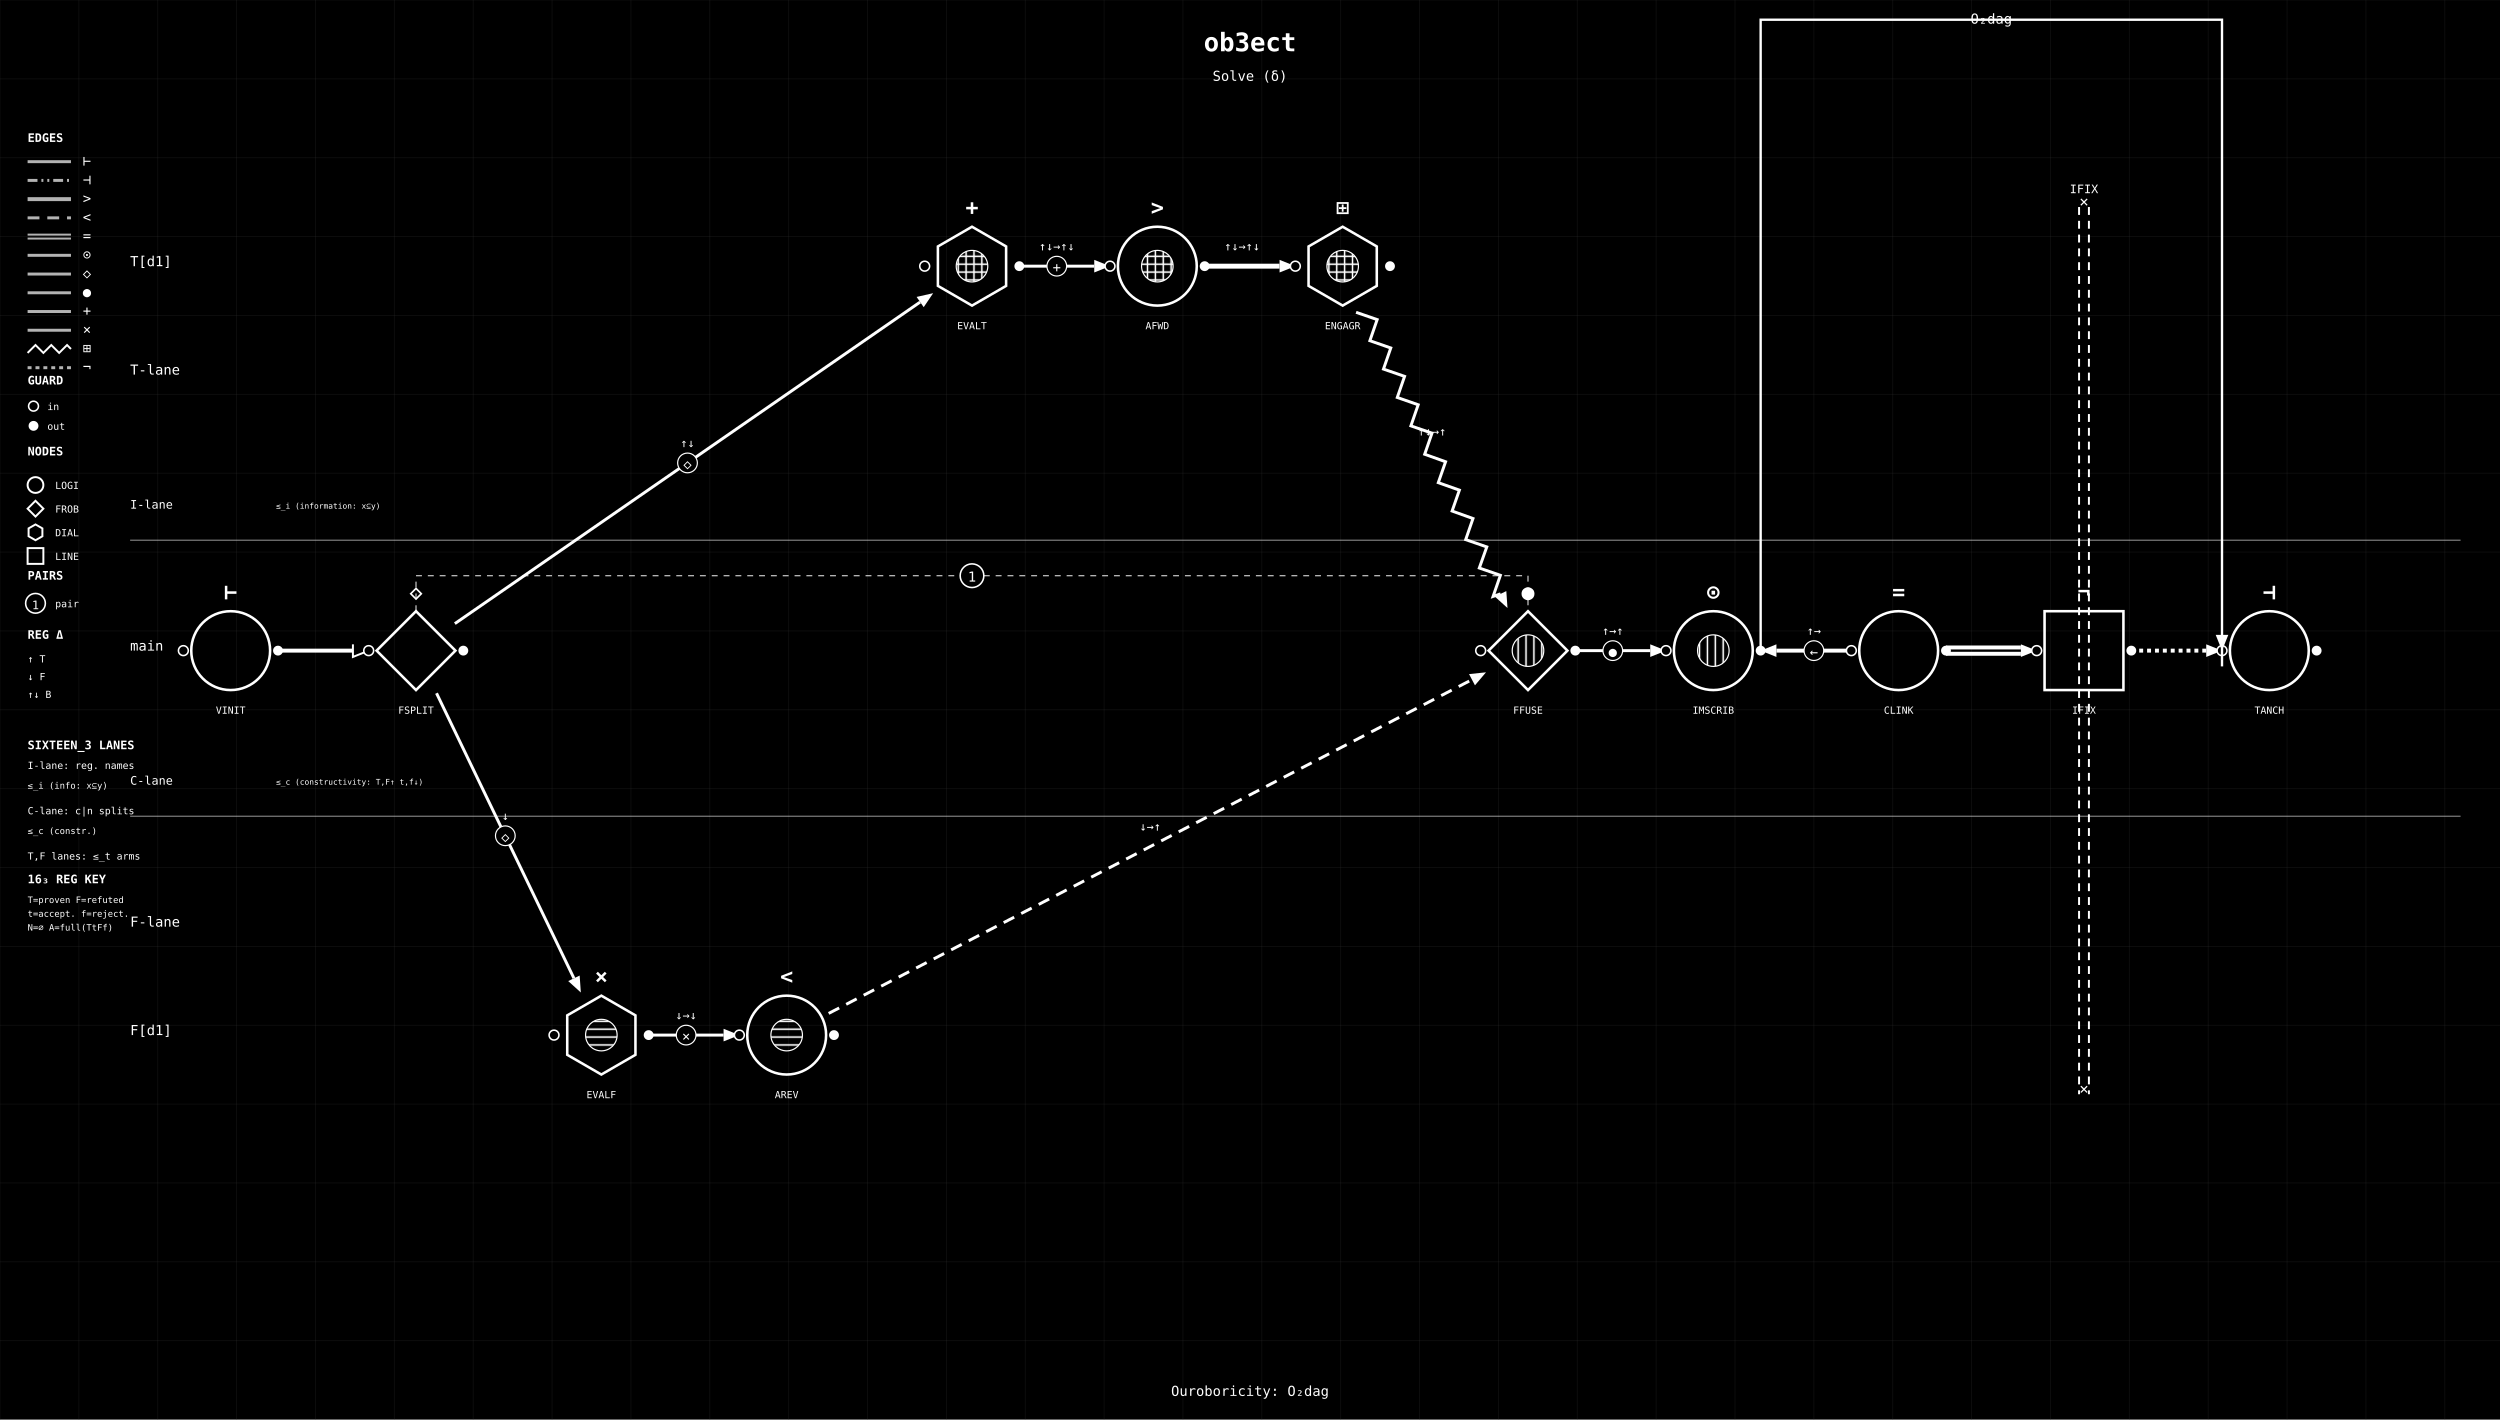
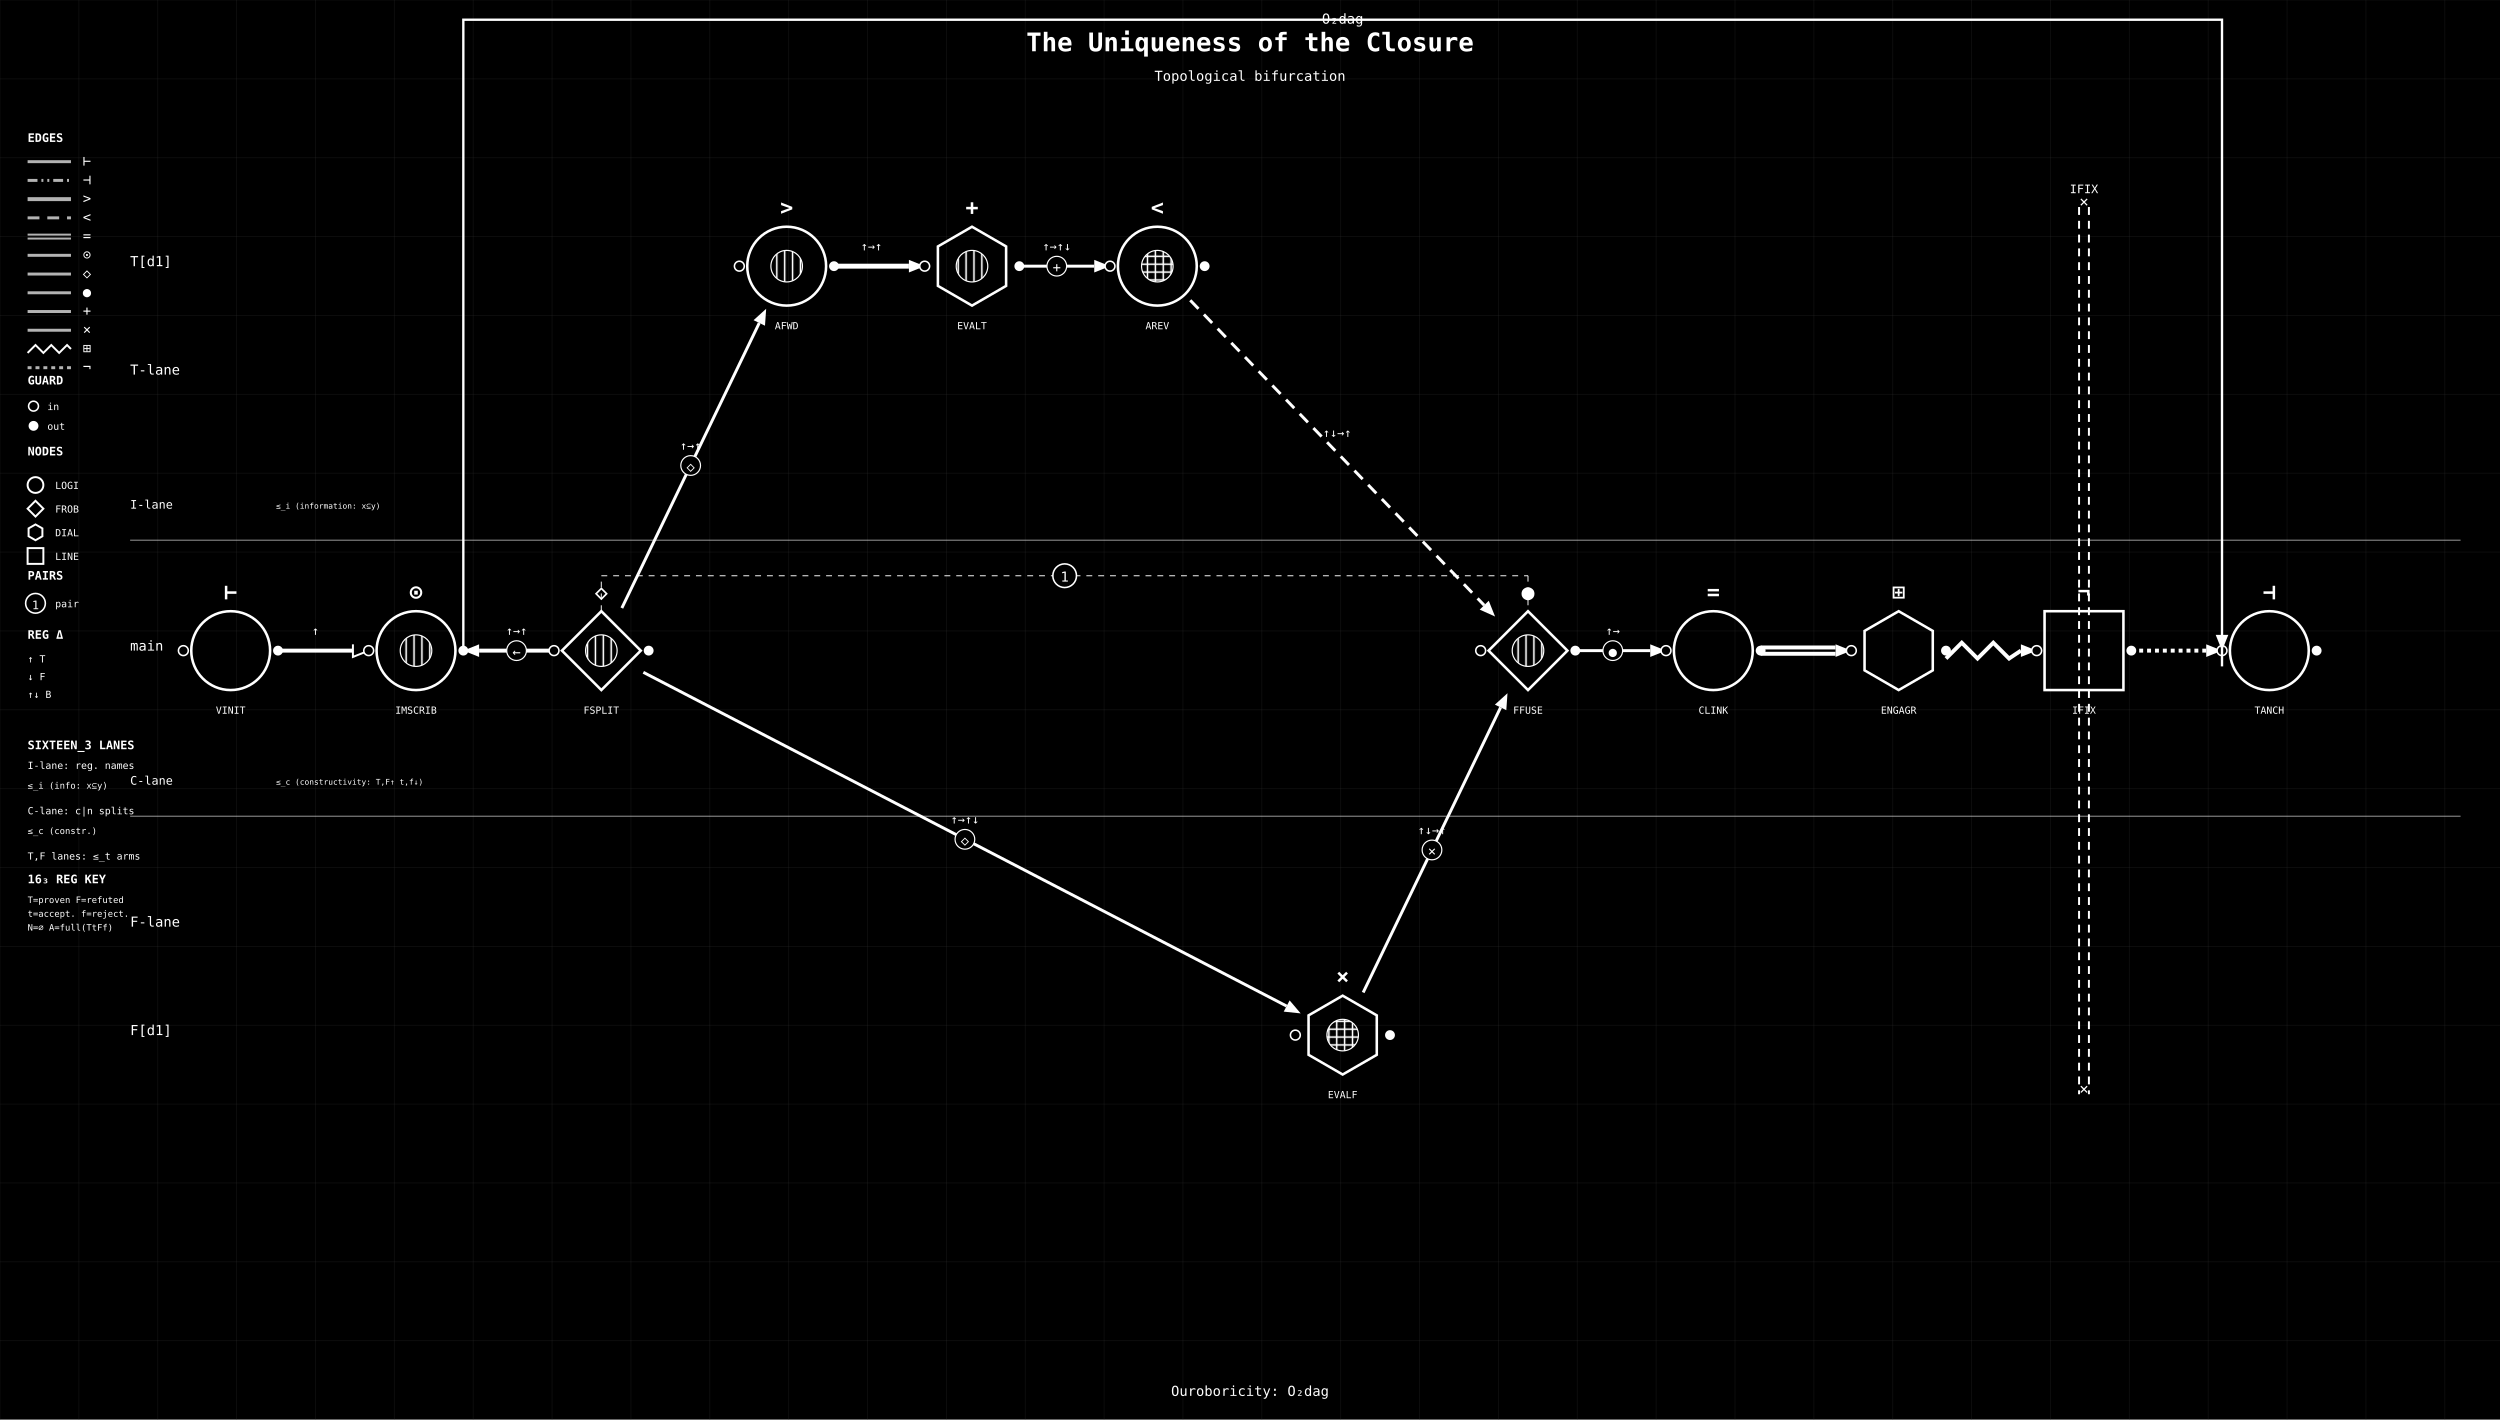
<svg xmlns="http://www.w3.org/2000/svg" viewBox="0 0 1268 720">
  <rect width="1268" height="720" fill="#000000" />
  <defs>
    <pattern id="hatch-T" width="4" height="4" patternUnits="userSpaceOnUse">
      <path d="M2,0 L2,4" stroke="#ffffff" stroke-width="0.8" />
    </pattern>
    <pattern id="hatch-F" width="4" height="4" patternUnits="userSpaceOnUse">
      <path d="M0,2 L4,2" stroke="#ffffff" stroke-width="0.8" />
    </pattern>
    <pattern id="hatch-B" width="4" height="4" patternUnits="userSpaceOnUse">
      <path d="M2,0 L2,4 M0,2 L4,2" stroke="#ffffff" stroke-width="0.8" />
    </pattern>
  </defs>
  <line x1="0.0" y1="0.0" x2="0.0" y2="720.0" stroke="#333333" stroke-width="0.4" opacity="0.3" />
  <line x1="40.0" y1="0.0" x2="40.0" y2="720.0" stroke="#333333" stroke-width="0.4" opacity="0.3" />
  <line x1="80.0" y1="0.0" x2="80.0" y2="720.0" stroke="#333333" stroke-width="0.4" opacity="0.3" />
  <line x1="120.0" y1="0.0" x2="120.0" y2="720.0" stroke="#333333" stroke-width="0.4" opacity="0.3" />
  <line x1="160.0" y1="0.0" x2="160.0" y2="720.0" stroke="#333333" stroke-width="0.4" opacity="0.3" />
  <line x1="200.0" y1="0.0" x2="200.0" y2="720.0" stroke="#333333" stroke-width="0.4" opacity="0.3" />
  <line x1="240.0" y1="0.0" x2="240.0" y2="720.0" stroke="#333333" stroke-width="0.4" opacity="0.3" />
  <line x1="280.0" y1="0.0" x2="280.0" y2="720.0" stroke="#333333" stroke-width="0.4" opacity="0.3" />
  <line x1="320.0" y1="0.0" x2="320.0" y2="720.0" stroke="#333333" stroke-width="0.4" opacity="0.3" />
  <line x1="360.0" y1="0.0" x2="360.0" y2="720.0" stroke="#333333" stroke-width="0.4" opacity="0.3" />
  <line x1="400.0" y1="0.0" x2="400.0" y2="720.0" stroke="#333333" stroke-width="0.4" opacity="0.3" />
  <line x1="440.0" y1="0.0" x2="440.0" y2="720.0" stroke="#333333" stroke-width="0.4" opacity="0.3" />
  <line x1="480.0" y1="0.0" x2="480.0" y2="720.0" stroke="#333333" stroke-width="0.4" opacity="0.3" />
  <line x1="520.0" y1="0.0" x2="520.0" y2="720.0" stroke="#333333" stroke-width="0.4" opacity="0.3" />
  <line x1="560.0" y1="0.0" x2="560.0" y2="720.0" stroke="#333333" stroke-width="0.4" opacity="0.3" />
  <line x1="600.0" y1="0.0" x2="600.0" y2="720.0" stroke="#333333" stroke-width="0.4" opacity="0.3" />
  <line x1="640.0" y1="0.0" x2="640.0" y2="720.0" stroke="#333333" stroke-width="0.4" opacity="0.3" />
  <line x1="680.0" y1="0.0" x2="680.0" y2="720.0" stroke="#333333" stroke-width="0.4" opacity="0.3" />
  <line x1="720.0" y1="0.0" x2="720.0" y2="720.0" stroke="#333333" stroke-width="0.4" opacity="0.3" />
  <line x1="760.0" y1="0.0" x2="760.0" y2="720.0" stroke="#333333" stroke-width="0.4" opacity="0.3" />
  <line x1="800.0" y1="0.0" x2="800.0" y2="720.0" stroke="#333333" stroke-width="0.4" opacity="0.3" />
  <line x1="840.0" y1="0.0" x2="840.0" y2="720.0" stroke="#333333" stroke-width="0.4" opacity="0.3" />
  <line x1="880.0" y1="0.0" x2="880.0" y2="720.0" stroke="#333333" stroke-width="0.4" opacity="0.3" />
  <line x1="920.0" y1="0.0" x2="920.0" y2="720.0" stroke="#333333" stroke-width="0.4" opacity="0.3" />
  <line x1="960.0" y1="0.0" x2="960.0" y2="720.0" stroke="#333333" stroke-width="0.4" opacity="0.3" />
  <line x1="1000.0" y1="0.0" x2="1000.0" y2="720.0" stroke="#333333" stroke-width="0.4" opacity="0.3" />
  <line x1="1040.0" y1="0.0" x2="1040.0" y2="720.0" stroke="#333333" stroke-width="0.4" opacity="0.3" />
  <line x1="1080.0" y1="0.0" x2="1080.0" y2="720.0" stroke="#333333" stroke-width="0.4" opacity="0.3" />
  <line x1="1120.0" y1="0.0" x2="1120.0" y2="720.0" stroke="#333333" stroke-width="0.4" opacity="0.3" />
  <line x1="1160.0" y1="0.0" x2="1160.0" y2="720.0" stroke="#333333" stroke-width="0.4" opacity="0.3" />
  <line x1="1200.0" y1="0.0" x2="1200.0" y2="720.0" stroke="#333333" stroke-width="0.4" opacity="0.3" />
  <line x1="1240.0" y1="0.0" x2="1240.0" y2="720.0" stroke="#333333" stroke-width="0.4" opacity="0.3" />
  <line x1="0.0" y1="0.0" x2="1268.0" y2="0.0" stroke="#333333" stroke-width="0.4" opacity="0.3" />
  <line x1="0.0" y1="40.0" x2="1268.0" y2="40.0" stroke="#333333" stroke-width="0.4" opacity="0.3" />
  <line x1="0.0" y1="80.0" x2="1268.0" y2="80.0" stroke="#333333" stroke-width="0.4" opacity="0.3" />
  <line x1="0.0" y1="120.0" x2="1268.0" y2="120.0" stroke="#333333" stroke-width="0.4" opacity="0.3" />
  <line x1="0.0" y1="160.0" x2="1268.0" y2="160.0" stroke="#333333" stroke-width="0.4" opacity="0.3" />
  <line x1="0.0" y1="200.0" x2="1268.0" y2="200.0" stroke="#333333" stroke-width="0.4" opacity="0.3" />
  <line x1="0.0" y1="240.0" x2="1268.0" y2="240.0" stroke="#333333" stroke-width="0.4" opacity="0.3" />
  <line x1="0.0" y1="280.0" x2="1268.0" y2="280.0" stroke="#333333" stroke-width="0.4" opacity="0.3" />
  <line x1="0.0" y1="320.0" x2="1268.0" y2="320.0" stroke="#333333" stroke-width="0.4" opacity="0.3" />
  <line x1="0.0" y1="360.0" x2="1268.0" y2="360.0" stroke="#333333" stroke-width="0.4" opacity="0.3" />
  <line x1="0.0" y1="400.0" x2="1268.0" y2="400.0" stroke="#333333" stroke-width="0.4" opacity="0.3" />
  <line x1="0.0" y1="440.0" x2="1268.0" y2="440.0" stroke="#333333" stroke-width="0.4" opacity="0.3" />
  <line x1="0.0" y1="480.0" x2="1268.0" y2="480.0" stroke="#333333" stroke-width="0.4" opacity="0.3" />
  <line x1="0.0" y1="520.0" x2="1268.0" y2="520.0" stroke="#333333" stroke-width="0.4" opacity="0.3" />
  <line x1="0.0" y1="560.0" x2="1268.0" y2="560.0" stroke="#333333" stroke-width="0.4" opacity="0.3" />
  <line x1="0.0" y1="600.0" x2="1268.0" y2="600.0" stroke="#333333" stroke-width="0.4" opacity="0.3" />
  <line x1="0.0" y1="640.0" x2="1268.0" y2="640.0" stroke="#333333" stroke-width="0.4" opacity="0.3" />
  <line x1="0.0" y1="680.0" x2="1268.0" y2="680.0" stroke="#333333" stroke-width="0.4" opacity="0.3" />
-   <text x="634.0" y="26.0" fill="#ffffff" font-size="13" text-anchor="middle" font-family="monospace" font-weight="bold">ob3ect</text>
-   <text x="634.0" y="41.0" fill="#ffffff" font-size="7" text-anchor="middle" font-family="monospace">Solve (δ)</text>
+   <text x="634.0" y="26.0" fill="#ffffff" font-size="13" text-anchor="middle" font-family="monospace" font-weight="bold">The Uniqueness of the Closure</text>
+   <text x="634.0" y="41.0" fill="#ffffff" font-size="7" text-anchor="middle" font-family="monospace">Topological bifurcation</text>
  <text x="66.0" y="190.0" fill="#ffffff" font-size="7" text-anchor="start" font-family="monospace">T-lane</text>
  <text x="66.0" y="135.0" fill="#ffffff" font-size="7" text-anchor="start" font-family="monospace">T[d1]</text>
  <text x="66.0" y="470.0" fill="#ffffff" font-size="7" text-anchor="start" font-family="monospace">F-lane</text>
  <text x="66.0" y="525.0" fill="#ffffff" font-size="7" text-anchor="start" font-family="monospace">F[d1]</text>
  <text x="66.0" y="330.0" fill="#ffffff" font-size="7" text-anchor="start" font-family="monospace">main</text>
  <text x="66.0" y="258.0" fill="#ffffff" font-size="6" text-anchor="start" font-family="monospace">I-lane</text>
  <text x="140.0" y="258.0" fill="#ffffff" font-size="4" text-anchor="start" font-family="monospace">≤_i (information: x⊆y)</text>
  <line x1="66.0" y1="274.0" x2="1248.0" y2="274.0" stroke="#ffffff" stroke-width="0.6" opacity="0.5" />
  <text x="66.0" y="398.0" fill="#ffffff" font-size="6" text-anchor="start" font-family="monospace">C-lane</text>
  <text x="140.0" y="398.0" fill="#ffffff" font-size="4" text-anchor="start" font-family="monospace">≤_c (constructivity: T,F↑ t,f↓)</text>
  <line x1="66.0" y1="414.0" x2="1248.0" y2="414.0" stroke="#ffffff" stroke-width="0.6" opacity="0.5" />
  <line x1="1054.5" y1="105.0" x2="1054.5" y2="555.0" stroke="#ffffff" stroke-width="1.0" opacity="1.0" stroke-dasharray="4,3" />
  <line x1="1059.5" y1="105.0" x2="1059.5" y2="555.0" stroke="#ffffff" stroke-width="1.0" opacity="1.0" stroke-dasharray="4,3" />
  <text x="1057.0" y="105.0" fill="#ffffff" font-size="8" text-anchor="middle" font-family="monospace">×</text>
  <text x="1057.0" y="555.0" fill="#ffffff" font-size="8" text-anchor="middle" font-family="monospace">×</text>
  <text x="1057.0" y="98.0" fill="#ffffff" font-size="6" text-anchor="middle" font-family="monospace">IFIX</text>
-   <line x1="211.0" y1="310.0" x2="211.0" y2="292.0" stroke="#ffffff" stroke-width="0.6" opacity="0.8" stroke-dasharray="3,3" />
-   <line x1="211.0" y1="292.0" x2="775.0" y2="292.0" stroke="#ffffff" stroke-width="0.6" opacity="0.8" stroke-dasharray="3,3" />
+   <line x1="305.0" y1="310.0" x2="305.0" y2="292.0" stroke="#ffffff" stroke-width="0.6" opacity="0.8" stroke-dasharray="3,3" />
+   <line x1="305.0" y1="292.0" x2="775.0" y2="292.0" stroke="#ffffff" stroke-width="0.6" opacity="0.8" stroke-dasharray="3,3" />
  <line x1="775.0" y1="292.0" x2="775.0" y2="310.0" stroke="#ffffff" stroke-width="0.6" opacity="0.8" stroke-dasharray="3,3" />
-   <circle cx="493.0" cy="292.0" r="6" fill="#000000" stroke="#ffffff" stroke-width="0.8" />
-   <text x="493.0" y="295.0" fill="#ffffff" font-size="7" text-anchor="middle" font-family="monospace">1</text>
-   <line x1="230.7" y1="316.3" x2="466.7" y2="153.2" stroke="#ffffff" stroke-width="1.5" opacity="1.0" />
-   <polygon points="473.3,148.7 468.5,155.8 464.9,150.6" fill="#ffffff" />
-   <circle cx="348.7" cy="234.8" r="5" fill="#000000" stroke="#ffffff" stroke-width="0.6" />
-   <text x="348.7" y="237.8" fill="#ffffff" font-size="7" text-anchor="middle" font-family="monospace">◇</text>
-   <text x="348.7" y="226.8" fill="#ffffff" font-size="6" text-anchor="middle" font-family="monospace">↑↓</text>
+   <circle cx="540.0" cy="292.0" r="6" fill="#000000" stroke="#ffffff" stroke-width="0.8" />
+   <text x="540.0" y="295.0" fill="#ffffff" font-size="7" text-anchor="middle" font-family="monospace">1</text>
+   <line x1="315.4" y1="308.4" x2="385.1" y2="163.8" stroke="#ffffff" stroke-width="1.5" opacity="1.0" />
+   <polygon points="388.6,156.6 388.0,165.2 382.2,162.4" fill="#ffffff" />
+   <circle cx="350.3" cy="236.1" r="5" fill="#000000" stroke="#ffffff" stroke-width="0.6" />
+   <text x="350.3" y="239.1" fill="#ffffff" font-size="7" text-anchor="middle" font-family="monospace">◇</text>
+   <text x="350.3" y="228.1" fill="#ffffff" font-size="6" text-anchor="middle" font-family="monospace">↑→↑</text>
+   <line x1="423.0" y1="135.0" x2="461.0" y2="135.0" stroke="#ffffff" stroke-width="2.5" opacity="1.0" />
+   <polygon points="469.0,135.0 461.0,138.2 461.0,131.8" fill="#ffffff" />
+   <text x="442.0" y="127.0" fill="#ffffff" font-size="6" text-anchor="middle" font-family="monospace">↑→↑</text>
  <line x1="517.0" y1="135.0" x2="555.0" y2="135.0" stroke="#ffffff" stroke-width="1.5" opacity="1.0" />
  <polygon points="563.0,135.0 555.0,138.2 555.0,131.8" fill="#ffffff" />
  <circle cx="536.0" cy="135.0" r="5" fill="#000000" stroke="#ffffff" stroke-width="0.6" />
  <text x="536.0" y="138.0" fill="#ffffff" font-size="7" text-anchor="middle" font-family="monospace">+</text>
-   <text x="536.0" y="127.0" fill="#ffffff" font-size="6" text-anchor="middle" font-family="monospace">↑↓→↑↓</text>
-   <line x1="611.0" y1="135.0" x2="649.0" y2="135.0" stroke="#ffffff" stroke-width="2.5" opacity="1.0" />
-   <polygon points="657.0,135.0 649.0,138.2 649.0,131.8" fill="#ffffff" />
-   <text x="630.0" y="127.0" fill="#ffffff" font-size="6" text-anchor="middle" font-family="monospace">↑↓→↑↓</text>
-   <polyline points="687.8,158.4 698.5,162.1 694.8,172.8 705.4,176.5 701.7,187.2 712.4,190.9 708.7,201.6 719.3,205.3 715.6,216.0 726.3,219.7 722.6,230.4 733.2,234.2 729.5,244.8 740.2,248.6 736.5,259.2 747.1,263.0 743.4,273.7 754.1,277.4 750.3,288.1 761.0,291.8 757.3,302.5 761.1,301.2" fill="none" stroke="#ffffff" stroke-width="1.5" />
-   <polygon points="764.6,308.4 758.2,302.6 764.0,299.8" fill="#ffffff" />
-   <text x="726.3" y="220.9" fill="#ffffff" font-size="6" text-anchor="middle" font-family="monospace">↑↓→↑</text>
-   <line x1="221.4" y1="351.6" x2="291.1" y2="496.2" stroke="#ffffff" stroke-width="1.5" opacity="1.0" />
-   <polygon points="294.6,503.4 288.2,497.6 294.0,494.8" fill="#ffffff" />
-   <circle cx="256.3" cy="423.9" r="5" fill="#000000" stroke="#ffffff" stroke-width="0.6" />
-   <text x="256.3" y="426.9" fill="#ffffff" font-size="7" text-anchor="middle" font-family="monospace">◇</text>
-   <text x="256.3" y="415.9" fill="#ffffff" font-size="6" text-anchor="middle" font-family="monospace">↓</text>
-   <line x1="329.0" y1="525.0" x2="367.0" y2="525.0" stroke="#ffffff" stroke-width="1.5" opacity="1.0" />
-   <polygon points="375.0,525.0 367.0,528.2 367.0,521.8" fill="#ffffff" />
-   <circle cx="348.0" cy="525.0" r="5" fill="#000000" stroke="#ffffff" stroke-width="0.6" />
-   <text x="348.0" y="528.0" fill="#ffffff" font-size="7" text-anchor="middle" font-family="monospace">×</text>
-   <text x="348.0" y="517.0" fill="#ffffff" font-size="6" text-anchor="middle" font-family="monospace">↓→↓</text>
-   <line x1="420.3" y1="514.0" x2="746.6" y2="344.7" stroke="#ffffff" stroke-width="1.5" opacity="1.0" stroke-dasharray="6,4" />
-   <polygon points="753.7,341.0 748.1,347.6 745.1,341.9" fill="#ffffff" />
-   <text x="583.4" y="421.3" fill="#ffffff" font-size="6" text-anchor="middle" font-family="monospace">↓→↑</text>
+   <text x="536.0" y="127.0" fill="#ffffff" font-size="6" text-anchor="middle" font-family="monospace">↑→↑↓</text>
+   <line x1="603.7" y1="152.3" x2="752.8" y2="307.0" stroke="#ffffff" stroke-width="1.5" opacity="1.0" stroke-dasharray="6,4" />
+   <polygon points="758.3,312.7 750.5,309.2 755.1,304.7" fill="#ffffff" />
+   <text x="678.2" y="221.6" fill="#ffffff" font-size="6" text-anchor="middle" font-family="monospace">↑↓→↑</text>
+   <line x1="326.3" y1="341.0" x2="652.6" y2="510.3" stroke="#ffffff" stroke-width="1.5" opacity="1.0" />
+   <polygon points="659.7,514.0 651.1,513.1 654.1,507.4" fill="#ffffff" />
+   <circle cx="489.4" cy="425.7" r="5" fill="#000000" stroke="#ffffff" stroke-width="0.6" />
+   <text x="489.4" y="428.7" fill="#ffffff" font-size="7" text-anchor="middle" font-family="monospace">◇</text>
+   <text x="489.4" y="417.7" fill="#ffffff" font-size="6" text-anchor="middle" font-family="monospace">↑→↑↓</text>
+   <line x1="691.4" y1="503.4" x2="761.1" y2="358.8" stroke="#ffffff" stroke-width="1.5" opacity="1.0" />
+   <polygon points="764.6,351.6 764.0,360.2 758.2,357.4" fill="#ffffff" />
+   <circle cx="726.3" cy="431.1" r="5" fill="#000000" stroke="#ffffff" stroke-width="0.6" />
+   <text x="726.3" y="434.1" fill="#ffffff" font-size="7" text-anchor="middle" font-family="monospace">×</text>
+   <text x="726.3" y="423.1" fill="#ffffff" font-size="6" text-anchor="middle" font-family="monospace">↑↓→↑</text>
  <line x1="141.0" y1="330.0" x2="179.0" y2="330.0" stroke="#ffffff" stroke-width="2.0" opacity="1.0" />
  <polyline points="187.0,330.0 179.0,333.2 179.0,326.8" fill="none" stroke="#ffffff" stroke-width="1.0" />
-   <line x1="901.0" y1="330.0" x2="939.0" y2="330.0" stroke="#ffffff" stroke-width="2.0" opacity="1.0" />
-   <polygon points="893.0,330.0 901.0,326.8 901.0,333.2" fill="#ffffff" />
-   <circle cx="920.0" cy="330.0" r="5" fill="#000000" stroke="#ffffff" stroke-width="0.6" />
-   <text x="920.0" y="333.0" fill="#ffffff" font-size="7" text-anchor="middle" font-family="monospace">←</text>
-   <text x="920.0" y="322.0" fill="#ffffff" font-size="6" text-anchor="middle" font-family="monospace">↑→</text>
-   <line x1="987.0" y1="328.4" x2="1025.0" y2="328.4" stroke="#ffffff" stroke-width="2.0" opacity="1.0" />
-   <line x1="987.0" y1="331.6" x2="1025.0" y2="331.6" stroke="#ffffff" stroke-width="2.0" opacity="1.0" />
+   <text x="160.0" y="322.0" fill="#ffffff" font-size="6" text-anchor="middle" font-family="monospace">↑</text>
+   <line x1="243.0" y1="330.0" x2="281.0" y2="330.0" stroke="#ffffff" stroke-width="2.0" opacity="1.0" />
+   <polygon points="235.0,330.0 243.0,326.8 243.0,333.2" fill="#ffffff" />
+   <circle cx="262.0" cy="330.0" r="5" fill="#000000" stroke="#ffffff" stroke-width="0.6" />
+   <text x="262.0" y="333.0" fill="#ffffff" font-size="7" text-anchor="middle" font-family="monospace">←</text>
+   <text x="262.0" y="322.0" fill="#ffffff" font-size="6" text-anchor="middle" font-family="monospace">↑→↑</text>
+   <line x1="893.0" y1="328.4" x2="931.0" y2="328.4" stroke="#ffffff" stroke-width="2.0" opacity="1.0" />
+   <line x1="893.0" y1="331.6" x2="931.0" y2="331.6" stroke="#ffffff" stroke-width="2.0" opacity="1.0" />
+   <polygon points="939.0,330.0 931.0,333.2 931.0,326.8" fill="#ffffff" />
+   <polyline points="987.0,334.0 995.0,326.0 1003.0,334.0 1011.0,326.0 1019.0,334.0 1025.0,330.0" fill="none" stroke="#ffffff" stroke-width="2.0" />
  <polygon points="1033.0,330.0 1025.0,333.2 1025.0,326.8" fill="#ffffff" />
  <line x1="1081.0" y1="330.0" x2="1119.0" y2="330.0" stroke="#ffffff" stroke-width="2.0" opacity="1.0" stroke-dasharray="2,2" />
  <polygon points="1127.0,330.0 1119.0,333.2 1119.0,326.8" fill="#ffffff" />
  <line x1="799.0" y1="330.0" x2="837.0" y2="330.0" stroke="#ffffff" stroke-width="1.5" opacity="1.0" />
  <polygon points="845.0,330.0 837.0,333.2 837.0,326.8" fill="#ffffff" />
  <circle cx="818.0" cy="330.0" r="5" fill="#000000" stroke="#ffffff" stroke-width="0.6" />
  <text x="818.0" y="333.0" fill="#ffffff" font-size="7" text-anchor="middle" font-family="monospace">●</text>
-   <text x="818.0" y="322.0" fill="#ffffff" font-size="6" text-anchor="middle" font-family="monospace">↑→↑</text>
+   <text x="818.0" y="322.0" fill="#ffffff" font-size="6" text-anchor="middle" font-family="monospace">↑→</text>
  <circle fill="none" stroke="#ffffff" stroke-width="1.3" cx="117.0" cy="330.0" r="20.0" />
  <circle cx="93.0" cy="330.0" r="2.5" fill="#000000" stroke="#ffffff" stroke-width="0.8" />
  <circle cx="141.0" cy="330.0" r="2.5" fill="#ffffff" />
  <text x="117.0" y="304.0" fill="#ffffff" font-size="11" text-anchor="middle" font-family="monospace" font-weight="bold">⊢</text>
  <text x="117.0" y="362.0" fill="#ffffff" font-size="5" text-anchor="middle" font-family="monospace">VINIT</text>
-   <polygon fill="none" stroke="#ffffff" stroke-width="1.3" points="211.0,310.0 231.0,330 211.0,350.0 191.0,330" />
+   <circle fill="none" stroke="#ffffff" stroke-width="1.3" cx="211.0" cy="330.0" r="20.0" />
+   <circle cx="211.0" cy="330.0" r="8" fill="url(#hatch-T)" stroke="#ffffff" stroke-width="0.6" />
  <circle cx="187.0" cy="330.0" r="2.5" fill="#000000" stroke="#ffffff" stroke-width="0.8" />
  <circle cx="235.0" cy="330.0" r="2.5" fill="#ffffff" />
-   <text x="211.0" y="304.0" fill="#ffffff" font-size="11" text-anchor="middle" font-family="monospace" font-weight="bold">◇</text>
-   <text x="211.0" y="362.0" fill="#ffffff" font-size="5" text-anchor="middle" font-family="monospace">FSPLIT</text>
-   <polygon fill="none" stroke="#ffffff" stroke-width="1.3" points="322.3,535.0 305.0,545.0 287.7,535.0 287.7,515.0 305.0,505.0 322.3,515.0" />
-   <circle cx="305.0" cy="525.0" r="8" fill="url(#hatch-F)" stroke="#ffffff" stroke-width="0.6" />
-   <circle cx="281.0" cy="525.0" r="2.5" fill="#000000" stroke="#ffffff" stroke-width="0.8" />
-   <circle cx="329.0" cy="525.0" r="2.5" fill="#ffffff" />
-   <text x="305.0" y="499.0" fill="#ffffff" font-size="11" text-anchor="middle" font-family="monospace" font-weight="bold">×</text>
-   <text x="305.0" y="557.0" fill="#ffffff" font-size="5" text-anchor="middle" font-family="monospace">EVALF</text>
-   <circle fill="none" stroke="#ffffff" stroke-width="1.3" cx="399.0" cy="525.0" r="20.0" />
-   <circle cx="399.0" cy="525.0" r="8" fill="url(#hatch-F)" stroke="#ffffff" stroke-width="0.6" />
-   <circle cx="375.0" cy="525.0" r="2.5" fill="#000000" stroke="#ffffff" stroke-width="0.8" />
-   <circle cx="423.0" cy="525.0" r="2.5" fill="#ffffff" />
-   <text x="399.0" y="499.0" fill="#ffffff" font-size="11" text-anchor="middle" font-family="monospace" font-weight="bold">&lt;</text>
-   <text x="399.0" y="557.0" fill="#ffffff" font-size="5" text-anchor="middle" font-family="monospace">AREV</text>
+   <text x="211.0" y="304.0" fill="#ffffff" font-size="11" text-anchor="middle" font-family="monospace" font-weight="bold">⊙</text>
+   <text x="211.0" y="362.0" fill="#ffffff" font-size="5" text-anchor="middle" font-family="monospace">IMSCRIB</text>
+   <polygon fill="none" stroke="#ffffff" stroke-width="1.3" points="305.0,310.0 325.0,330 305.0,350.0 285.0,330" />
+   <circle cx="305.0" cy="330.0" r="8" fill="url(#hatch-T)" stroke="#ffffff" stroke-width="0.6" />
+   <circle cx="281.0" cy="330.0" r="2.5" fill="#000000" stroke="#ffffff" stroke-width="0.8" />
+   <circle cx="329.0" cy="330.0" r="2.5" fill="#ffffff" />
+   <text x="305.0" y="304.0" fill="#ffffff" font-size="11" text-anchor="middle" font-family="monospace" font-weight="bold">◇</text>
+   <text x="305.0" y="362.0" fill="#ffffff" font-size="5" text-anchor="middle" font-family="monospace">FSPLIT</text>
+   <circle fill="none" stroke="#ffffff" stroke-width="1.3" cx="399.0" cy="135.0" r="20.0" />
+   <circle cx="399.0" cy="135.0" r="8" fill="url(#hatch-T)" stroke="#ffffff" stroke-width="0.6" />
+   <circle cx="375.0" cy="135.0" r="2.5" fill="#000000" stroke="#ffffff" stroke-width="0.8" />
+   <circle cx="423.0" cy="135.0" r="2.5" fill="#ffffff" />
+   <text x="399.0" y="109.0" fill="#ffffff" font-size="11" text-anchor="middle" font-family="monospace" font-weight="bold">&gt;</text>
+   <text x="399.0" y="167.0" fill="#ffffff" font-size="5" text-anchor="middle" font-family="monospace">AFWD</text>
  <polygon fill="none" stroke="#ffffff" stroke-width="1.3" points="510.3,145.0 493.0,155.0 475.7,145.0 475.7,125.0 493.0,115.0 510.3,125.0" />
-   <circle cx="493.0" cy="135.0" r="8" fill="url(#hatch-B)" stroke="#ffffff" stroke-width="0.6" />
+   <circle cx="493.0" cy="135.0" r="8" fill="url(#hatch-T)" stroke="#ffffff" stroke-width="0.6" />
  <circle cx="469.0" cy="135.0" r="2.5" fill="#000000" stroke="#ffffff" stroke-width="0.8" />
  <circle cx="517.0" cy="135.0" r="2.5" fill="#ffffff" />
  <text x="493.0" y="109.0" fill="#ffffff" font-size="11" text-anchor="middle" font-family="monospace" font-weight="bold">+</text>
  <text x="493.0" y="167.0" fill="#ffffff" font-size="5" text-anchor="middle" font-family="monospace">EVALT</text>
  <circle fill="none" stroke="#ffffff" stroke-width="1.3" cx="587.0" cy="135.0" r="20.0" />
  <circle cx="587.0" cy="135.0" r="8" fill="url(#hatch-B)" stroke="#ffffff" stroke-width="0.6" />
  <circle cx="563.0" cy="135.0" r="2.5" fill="#000000" stroke="#ffffff" stroke-width="0.8" />
  <circle cx="611.0" cy="135.0" r="2.5" fill="#ffffff" />
-   <text x="587.0" y="109.0" fill="#ffffff" font-size="11" text-anchor="middle" font-family="monospace" font-weight="bold">&gt;</text>
-   <text x="587.0" y="167.0" fill="#ffffff" font-size="5" text-anchor="middle" font-family="monospace">AFWD</text>
-   <polygon fill="none" stroke="#ffffff" stroke-width="1.3" points="698.3,145.0 681.0,155.0 663.7,145.0 663.7,125.0 681.0,115.0 698.3,125.0" />
-   <circle cx="681.0" cy="135.0" r="8" fill="url(#hatch-B)" stroke="#ffffff" stroke-width="0.6" />
-   <circle cx="657.0" cy="135.0" r="2.5" fill="#000000" stroke="#ffffff" stroke-width="0.8" />
-   <circle cx="705.0" cy="135.0" r="2.5" fill="#ffffff" />
-   <text x="681.0" y="109.0" fill="#ffffff" font-size="11" text-anchor="middle" font-family="monospace" font-weight="bold">⊞</text>
-   <text x="681.0" y="167.0" fill="#ffffff" font-size="5" text-anchor="middle" font-family="monospace">ENGAGR</text>
+   <text x="587.0" y="109.0" fill="#ffffff" font-size="11" text-anchor="middle" font-family="monospace" font-weight="bold">&lt;</text>
+   <text x="587.0" y="167.0" fill="#ffffff" font-size="5" text-anchor="middle" font-family="monospace">AREV</text>
+   <polygon fill="none" stroke="#ffffff" stroke-width="1.3" points="698.3,535.0 681.0,545.0 663.7,535.0 663.7,515.0 681.0,505.0 698.3,515.0" />
+   <circle cx="681.0" cy="525.0" r="8" fill="url(#hatch-B)" stroke="#ffffff" stroke-width="0.6" />
+   <circle cx="657.0" cy="525.0" r="2.5" fill="#000000" stroke="#ffffff" stroke-width="0.8" />
+   <circle cx="705.0" cy="525.0" r="2.5" fill="#ffffff" />
+   <text x="681.0" y="499.0" fill="#ffffff" font-size="11" text-anchor="middle" font-family="monospace" font-weight="bold">×</text>
+   <text x="681.0" y="557.0" fill="#ffffff" font-size="5" text-anchor="middle" font-family="monospace">EVALF</text>
  <polygon fill="none" stroke="#ffffff" stroke-width="1.3" points="775.0,310.0 795.0,330 775.0,350.0 755.0,330" />
  <circle cx="775.0" cy="330.0" r="8" fill="url(#hatch-T)" stroke="#ffffff" stroke-width="0.6" />
  <circle cx="751.0" cy="330.0" r="2.5" fill="#000000" stroke="#ffffff" stroke-width="0.8" />
  <circle cx="799.0" cy="330.0" r="2.5" fill="#ffffff" />
  <text x="775.0" y="304.0" fill="#ffffff" font-size="11" text-anchor="middle" font-family="monospace" font-weight="bold">●</text>
  <text x="775.0" y="362.0" fill="#ffffff" font-size="5" text-anchor="middle" font-family="monospace">FFUSE</text>
  <circle fill="none" stroke="#ffffff" stroke-width="1.3" cx="869.0" cy="330.0" r="20.0" />
-   <circle cx="869.0" cy="330.0" r="8" fill="url(#hatch-T)" stroke="#ffffff" stroke-width="0.6" />
  <circle cx="845.0" cy="330.0" r="2.5" fill="#000000" stroke="#ffffff" stroke-width="0.8" />
  <circle cx="893.0" cy="330.0" r="2.5" fill="#ffffff" />
-   <text x="869.0" y="304.0" fill="#ffffff" font-size="11" text-anchor="middle" font-family="monospace" font-weight="bold">⊙</text>
-   <text x="869.0" y="362.0" fill="#ffffff" font-size="5" text-anchor="middle" font-family="monospace">IMSCRIB</text>
-   <circle fill="none" stroke="#ffffff" stroke-width="1.3" cx="963.0" cy="330.0" r="20.0" />
+   <text x="869.0" y="304.0" fill="#ffffff" font-size="11" text-anchor="middle" font-family="monospace" font-weight="bold">=</text>
+   <text x="869.0" y="362.0" fill="#ffffff" font-size="5" text-anchor="middle" font-family="monospace">CLINK</text>
+   <polygon fill="none" stroke="#ffffff" stroke-width="1.3" points="980.3,340.0 963.0,350.0 945.7,340.0 945.7,320.0 963.0,310.0 980.3,320.0" />
  <circle cx="939.0" cy="330.0" r="2.5" fill="#000000" stroke="#ffffff" stroke-width="0.8" />
  <circle cx="987.0" cy="330.0" r="2.5" fill="#ffffff" />
-   <text x="963.0" y="304.0" fill="#ffffff" font-size="11" text-anchor="middle" font-family="monospace" font-weight="bold">=</text>
-   <text x="963.0" y="362.0" fill="#ffffff" font-size="5" text-anchor="middle" font-family="monospace">CLINK</text>
+   <text x="963.0" y="304.0" fill="#ffffff" font-size="11" text-anchor="middle" font-family="monospace" font-weight="bold">⊞</text>
+   <text x="963.0" y="362.0" fill="#ffffff" font-size="5" text-anchor="middle" font-family="monospace">ENGAGR</text>
  <rect fill="none" stroke="#ffffff" stroke-width="1.3" x="1037.0" y="310.0" width="40.0" height="40.0" />
  <circle cx="1033.0" cy="330.0" r="2.5" fill="#000000" stroke="#ffffff" stroke-width="0.8" />
  <circle cx="1081.0" cy="330.0" r="2.5" fill="#ffffff" />
  <text x="1057.0" y="304.0" fill="#ffffff" font-size="11" text-anchor="middle" font-family="monospace" font-weight="bold">¬</text>
  <text x="1057.0" y="362.0" fill="#ffffff" font-size="5" text-anchor="middle" font-family="monospace">IFIX</text>
  <circle fill="none" stroke="#ffffff" stroke-width="1.3" cx="1151.0" cy="330.0" r="20.0" />
  <circle cx="1127.0" cy="330.0" r="2.5" fill="#000000" stroke="#ffffff" stroke-width="0.8" />
  <circle cx="1175.0" cy="330.0" r="2.5" fill="#ffffff" />
  <text x="1151.0" y="304.0" fill="#ffffff" font-size="11" text-anchor="middle" font-family="monospace" font-weight="bold">⊣</text>
  <text x="1151.0" y="362.0" fill="#ffffff" font-size="5" text-anchor="middle" font-family="monospace">TANCH</text>
  <text x="14.0" y="72.0" fill="#ffffff" font-size="6" text-anchor="start" font-family="monospace" font-weight="bold">EDGES</text>
  <line x1="14.0" y1="82.0" x2="36.0" y2="82.0" stroke="#ffffff" stroke-width="1.5" opacity="0.7" />
  <text x="42.0" y="84.0" fill="#ffffff" font-size="7" text-anchor="start" font-family="monospace">⊢</text>
  <line x1="14.0" y1="91.5" x2="36.0" y2="91.5" stroke="#ffffff" stroke-width="1.5" opacity="0.7" stroke-dasharray="5,2,1,2,1,2" />
  <text x="42.0" y="93.5" fill="#ffffff" font-size="7" text-anchor="start" font-family="monospace">⊣</text>
  <line x1="14.0" y1="101.0" x2="36.0" y2="101.0" stroke="#ffffff" stroke-width="2.0" opacity="0.7" />
  <text x="42.0" y="103.0" fill="#ffffff" font-size="7" text-anchor="start" font-family="monospace">&gt;</text>
  <line x1="14.0" y1="110.5" x2="36.0" y2="110.5" stroke="#ffffff" stroke-width="1.5" opacity="0.7" stroke-dasharray="6,4" />
  <text x="42.0" y="112.5" fill="#ffffff" font-size="7" text-anchor="start" font-family="monospace">&lt;</text>
  <line x1="14.0" y1="119.0" x2="36.0" y2="119.0" stroke="#ffffff" stroke-width="1.0" opacity="0.7" />
  <line x1="14.0" y1="121.0" x2="36.0" y2="121.0" stroke="#ffffff" stroke-width="1.0" opacity="0.7" />
  <text x="42.0" y="122.0" fill="#ffffff" font-size="7" text-anchor="start" font-family="monospace">=</text>
  <line x1="14.0" y1="129.5" x2="36.0" y2="129.5" stroke="#ffffff" stroke-width="1.5" opacity="0.7" />
  <text x="42.0" y="131.5" fill="#ffffff" font-size="7" text-anchor="start" font-family="monospace">⊙</text>
  <line x1="14.0" y1="139.0" x2="36.0" y2="139.0" stroke="#ffffff" stroke-width="1.5" opacity="0.7" />
  <text x="42.0" y="141.0" fill="#ffffff" font-size="7" text-anchor="start" font-family="monospace">◇</text>
  <line x1="14.0" y1="148.5" x2="36.0" y2="148.5" stroke="#ffffff" stroke-width="1.5" opacity="0.7" />
  <text x="42.0" y="150.5" fill="#ffffff" font-size="7" text-anchor="start" font-family="monospace">●</text>
  <line x1="14.0" y1="158.0" x2="36.0" y2="158.0" stroke="#ffffff" stroke-width="1.5" opacity="0.7" />
  <text x="42.0" y="160.0" fill="#ffffff" font-size="7" text-anchor="start" font-family="monospace">+</text>
  <line x1="14.0" y1="167.5" x2="36.0" y2="167.5" stroke="#ffffff" stroke-width="1.5" opacity="0.7" />
  <text x="42.0" y="169.5" fill="#ffffff" font-size="7" text-anchor="start" font-family="monospace">×</text>
  <polyline points="14.0,179.0 18.0,175.0 22.0,179.0 26.0,175.0 30.0,179.0 34.0,175.0 36.0,177.0" fill="none" stroke="#ffffff" stroke-width="1.0" />
  <text x="42.0" y="179.0" fill="#ffffff" font-size="7" text-anchor="start" font-family="monospace">⊞</text>
  <line x1="14.0" y1="186.5" x2="36.0" y2="186.5" stroke="#ffffff" stroke-width="1.5" opacity="0.7" stroke-dasharray="2,2" />
  <text x="42.0" y="188.5" fill="#ffffff" font-size="7" text-anchor="start" font-family="monospace">¬</text>
  <text x="14.0" y="195.0" fill="#ffffff" font-size="6" text-anchor="start" font-family="monospace" font-weight="bold">GUARD</text>
  <circle cx="17" cy="206" r="2.5" fill="#000000" stroke="#ffffff" stroke-width="0.8" />
  <text x="24.0" y="208.0" fill="#ffffff" font-size="5" text-anchor="start" font-family="monospace">in</text>
  <circle cx="17" cy="216" r="2.5" fill="#ffffff" />
  <text x="24.0" y="218.0" fill="#ffffff" font-size="5" text-anchor="start" font-family="monospace">out</text>
  <text x="14.0" y="231.0" fill="#ffffff" font-size="6" text-anchor="start" font-family="monospace" font-weight="bold">NODES</text>
  <circle fill="none" stroke="#ffffff" stroke-width="1.0" cx="18.0" cy="246.0" r="4.0" />
  <text x="28.0" y="248.0" fill="#ffffff" font-size="5" text-anchor="start" font-family="monospace">LOGI</text>
  <polygon fill="none" stroke="#ffffff" stroke-width="1.0" points="18,254.0 22.0,258 18,262.0 14.0,258" />
  <text x="28.0" y="260.0" fill="#ffffff" font-size="5" text-anchor="start" font-family="monospace">FROB</text>
  <polygon fill="none" stroke="#ffffff" stroke-width="1.0" points="21.5,272.0 18.0,274.0 14.5,272.0 14.5,268.0 18.0,266.0 21.5,268.0" />
  <text x="28.0" y="272.0" fill="#ffffff" font-size="5" text-anchor="start" font-family="monospace">DIAL</text>
  <rect fill="none" stroke="#ffffff" stroke-width="1.0" x="14.0" y="278.0" width="8.0" height="8.0" />
  <text x="28.0" y="284.0" fill="#ffffff" font-size="5" text-anchor="start" font-family="monospace">LINE</text>
  <text x="14.0" y="294.0" fill="#ffffff" font-size="6" text-anchor="start" font-family="monospace" font-weight="bold">PAIRS</text>
  <circle cx="18" cy="306" r="5" fill="#000000" stroke="#ffffff" stroke-width="0.8" />
  <text x="18.0" y="309.0" fill="#ffffff" font-size="6" text-anchor="middle" font-family="monospace">1</text>
  <text x="28.0" y="308.0" fill="#ffffff" font-size="5" text-anchor="start" font-family="monospace">pair</text>
  <text x="14.0" y="324.0" fill="#ffffff" font-size="6" text-anchor="start" font-family="monospace" font-weight="bold">REG Δ</text>
  <text x="14.0" y="336.0" fill="#ffffff" font-size="5" text-anchor="start" font-family="monospace">↑ T</text>
  <text x="14.0" y="345.0" fill="#ffffff" font-size="5" text-anchor="start" font-family="monospace">↓ F</text>
  <text x="14.0" y="354.0" fill="#ffffff" font-size="5" text-anchor="start" font-family="monospace">↑↓ B</text>
  <text x="14.0" y="380.0" fill="#ffffff" font-size="6" text-anchor="start" font-family="monospace" font-weight="bold">SIXTEEN_3 LANES</text>
  <text x="14.0" y="390.0" fill="#ffffff" font-size="5" text-anchor="start" font-family="monospace">I-lane: reg. names</text>
  <text x="14.0" y="400.0" fill="#ffffff" font-size="4.5" text-anchor="start" font-family="monospace">  ≤_i (info: x⊆y)</text>
  <text x="14.0" y="413.0" fill="#ffffff" font-size="5" text-anchor="start" font-family="monospace">C-lane: c|n splits</text>
  <text x="14.0" y="423.0" fill="#ffffff" font-size="4.5" text-anchor="start" font-family="monospace">  ≤_c (constr.)</text>
  <text x="14.0" y="436.0" fill="#ffffff" font-size="5" text-anchor="start" font-family="monospace">T,F lanes: ≤_t arms</text>
  <text x="14.0" y="448.0" fill="#ffffff" font-size="6" text-anchor="start" font-family="monospace" font-weight="bold">16₃ REG KEY</text>
  <text x="14.0" y="458.0" fill="#ffffff" font-size="4.5" text-anchor="start" font-family="monospace">T=proven F=refuted</text>
  <text x="14.0" y="465.0" fill="#ffffff" font-size="4.5" text-anchor="start" font-family="monospace">t=accept. f=reject.</text>
  <text x="14.0" y="472.0" fill="#ffffff" font-size="4.5" text-anchor="start" font-family="monospace">N=∅ A=full(TtFf)</text>
  <text x="634.0" y="708.0" fill="#ffffff" font-size="7" text-anchor="middle" font-family="monospace">Ouroboricity: O₂dag</text>
-   <path d="M 893.0,330.0 L 893.0,10.0 L 1127.0,10.0 L 1127.0,338.0" fill="none" stroke="#ffffff" stroke-width="1.2" />
+   <path d="M 235.0,330.0 L 235.0,10.0 L 1127.0,10.0 L 1127.0,338.0" fill="none" stroke="#ffffff" stroke-width="1.2" />
  <polygon points="1127.0,330.0 1123.8,322.0 1130.2,322.0" fill="#ffffff" />
-   <text x="1010.0" y="12.0" fill="#ffffff" font-size="7" text-anchor="middle" font-family="monospace">O₂dag</text>
+   <text x="681.0" y="12.0" fill="#ffffff" font-size="7" text-anchor="middle" font-family="monospace">O₂dag</text>
</svg>
